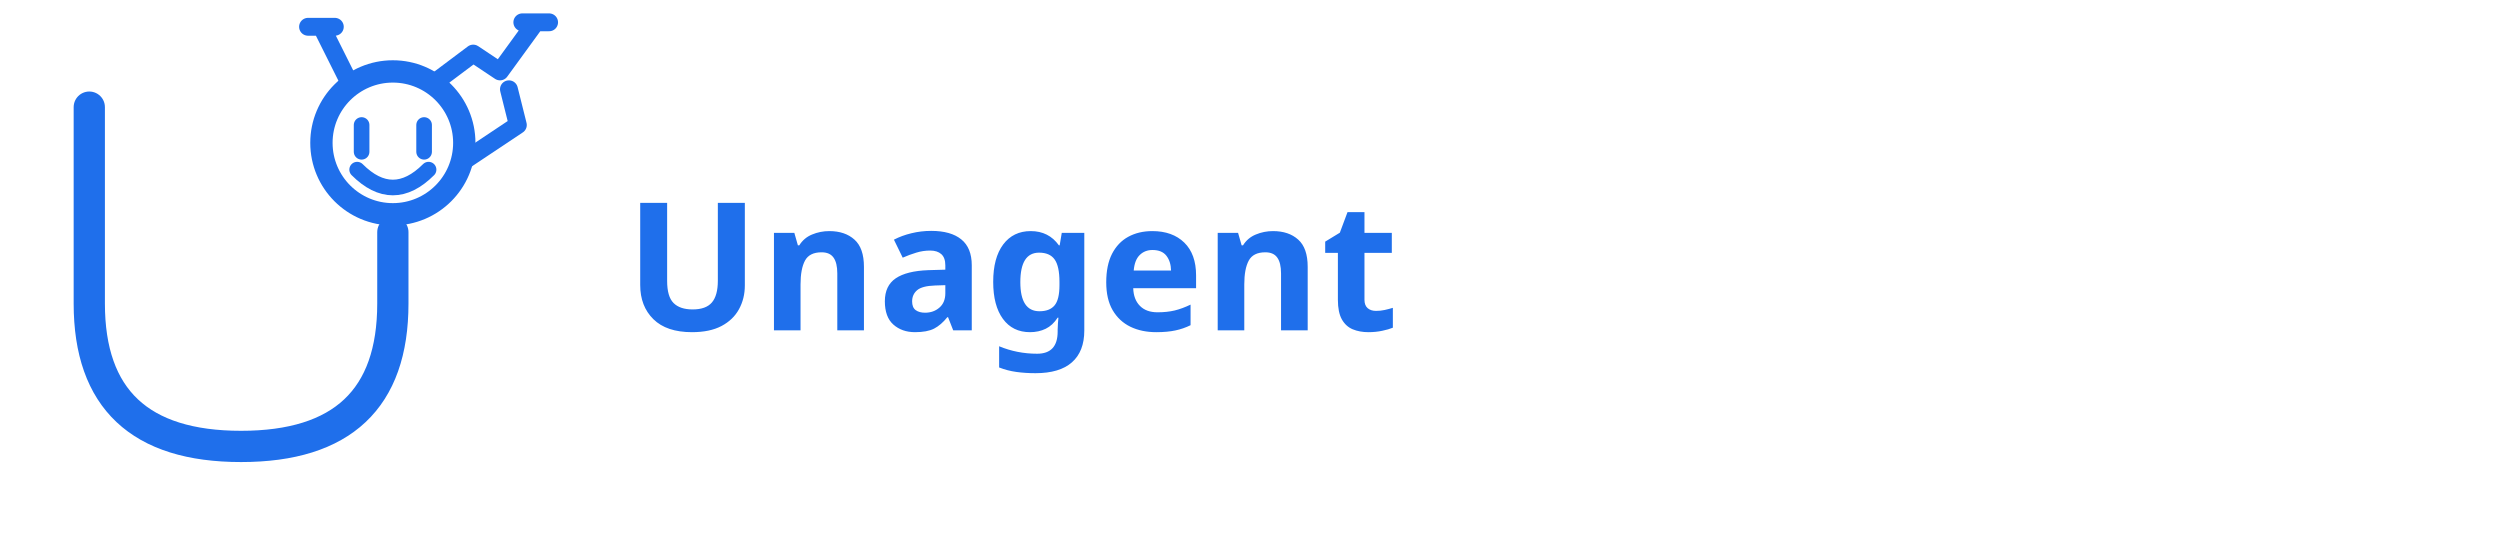
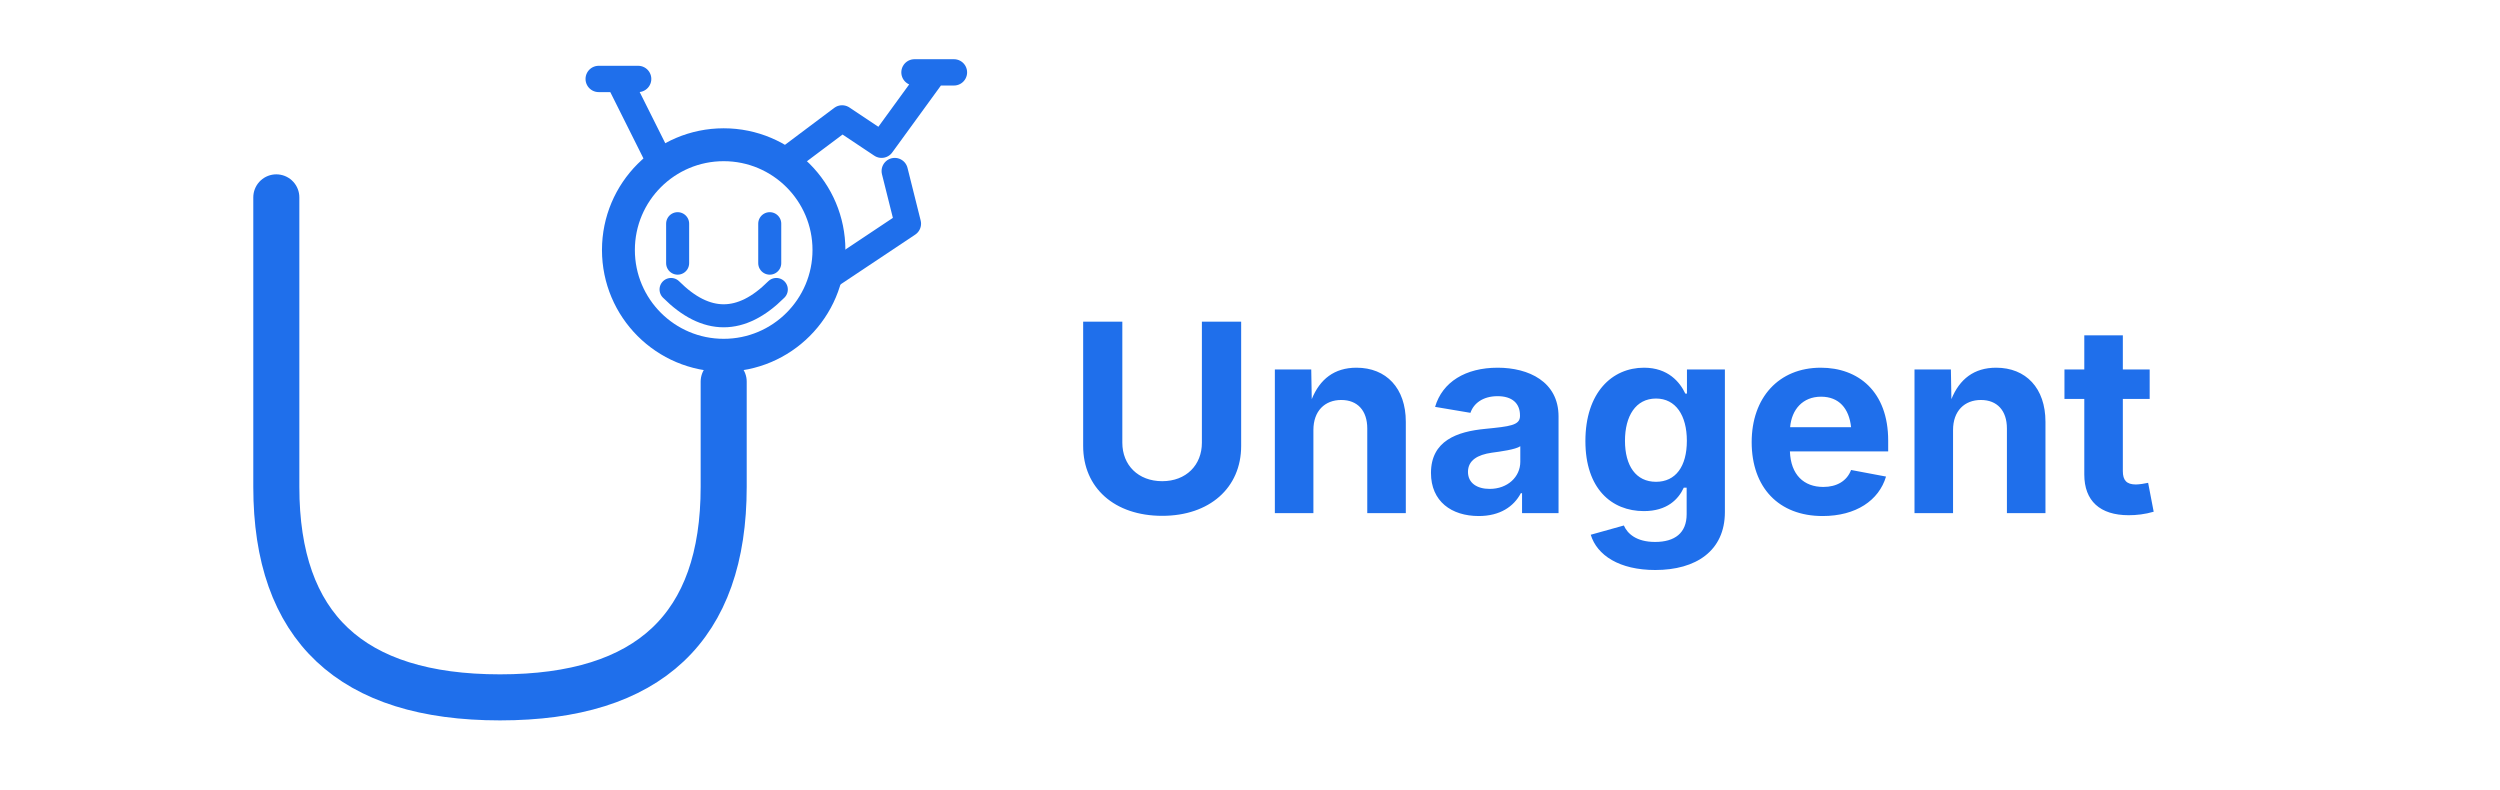
- <svg xmlns="http://www.w3.org/2000/svg" viewBox="0 0 560 120" role="img" aria-label="Unagent">
-   <rect width="560" height="120" fill="none" />
-   <path d="M20 24 L20 68 Q20 100 54 100 Q88 100 88 68 L88 52" fill="none" stroke="#1f6feb" stroke-width="7" stroke-linecap="round" stroke-linejoin="round" />
-   <circle cx="88" cy="32" r="16" fill="none" stroke="#1f6feb" stroke-width="5" />
-   <path d="M81 28 L81 34 M95 28 L95 34" fill="none" stroke="#1f6feb" stroke-width="3.5" stroke-linecap="round" />
-   <path d="M80 38 Q88 46 96 38" fill="none" stroke="#1f6feb" stroke-width="3.5" stroke-linecap="round" />
-   <path d="M78 18 L72 6 M69 6 L75 6" fill="none" stroke="#1f6feb" stroke-width="4" stroke-linecap="round" />
-   <path d="M98 18 L106 12 L112 16 L120 5 M117 5 L123 5" fill="none" stroke="#1f6feb" stroke-width="4" stroke-linecap="round" stroke-linejoin="round" />
-   <path d="M104 36 L116 28 L114 20" fill="none" stroke="#1f6feb" stroke-width="4" stroke-linecap="round" stroke-linejoin="round" />
-   <text x="140" y="74" font-family="ui-sans-serif, system-ui, sans-serif" font-size="40" font-weight="700" fill="#1f6feb">Unagent</text>
+ <svg xmlns="http://www.w3.org/2000/svg" viewBox="0 0 380 120" width="380" height="120" role="img" aria-label="Unagent">
+   <g transform="translate(22, 6)">
+     <path d="M20 24 L20 68 Q20 100 54 100 Q88 100 88 68 L88 52" fill="none" stroke="#1f6feb" stroke-width="7" stroke-linecap="round" stroke-linejoin="round" />
+     <circle cx="88" cy="32" r="16" fill="none" stroke="#1f6feb" stroke-width="5" />
+     <path d="M81 28 L81 34 M95 28 L95 34" fill="none" stroke="#1f6feb" stroke-width="3.5" stroke-linecap="round" />
+     <path d="M80 38 Q88 46 96 38" fill="none" stroke="#1f6feb" stroke-width="3.5" stroke-linecap="round" />
+     <path d="M78 18 L72 6 M69 6 L75 6" fill="none" stroke="#1f6feb" stroke-width="4" stroke-linecap="round" />
+     <path d="M98 18 L106 12 L112 16 L120 5 M117 5 L123 5" fill="none" stroke="#1f6feb" stroke-width="4" stroke-linecap="round" stroke-linejoin="round" />
+     <path d="M104 36 L116 28 L114 20" fill="none" stroke="#1f6feb" stroke-width="4" stroke-linecap="round" stroke-linejoin="round" />
+     <text x="140" y="72" font-family="ui-sans-serif, system-ui, -apple-system, Segoe UI, sans-serif" font-size="40" font-weight="700" fill="#1f6feb">Unagent</text>
+   </g>
</svg>
